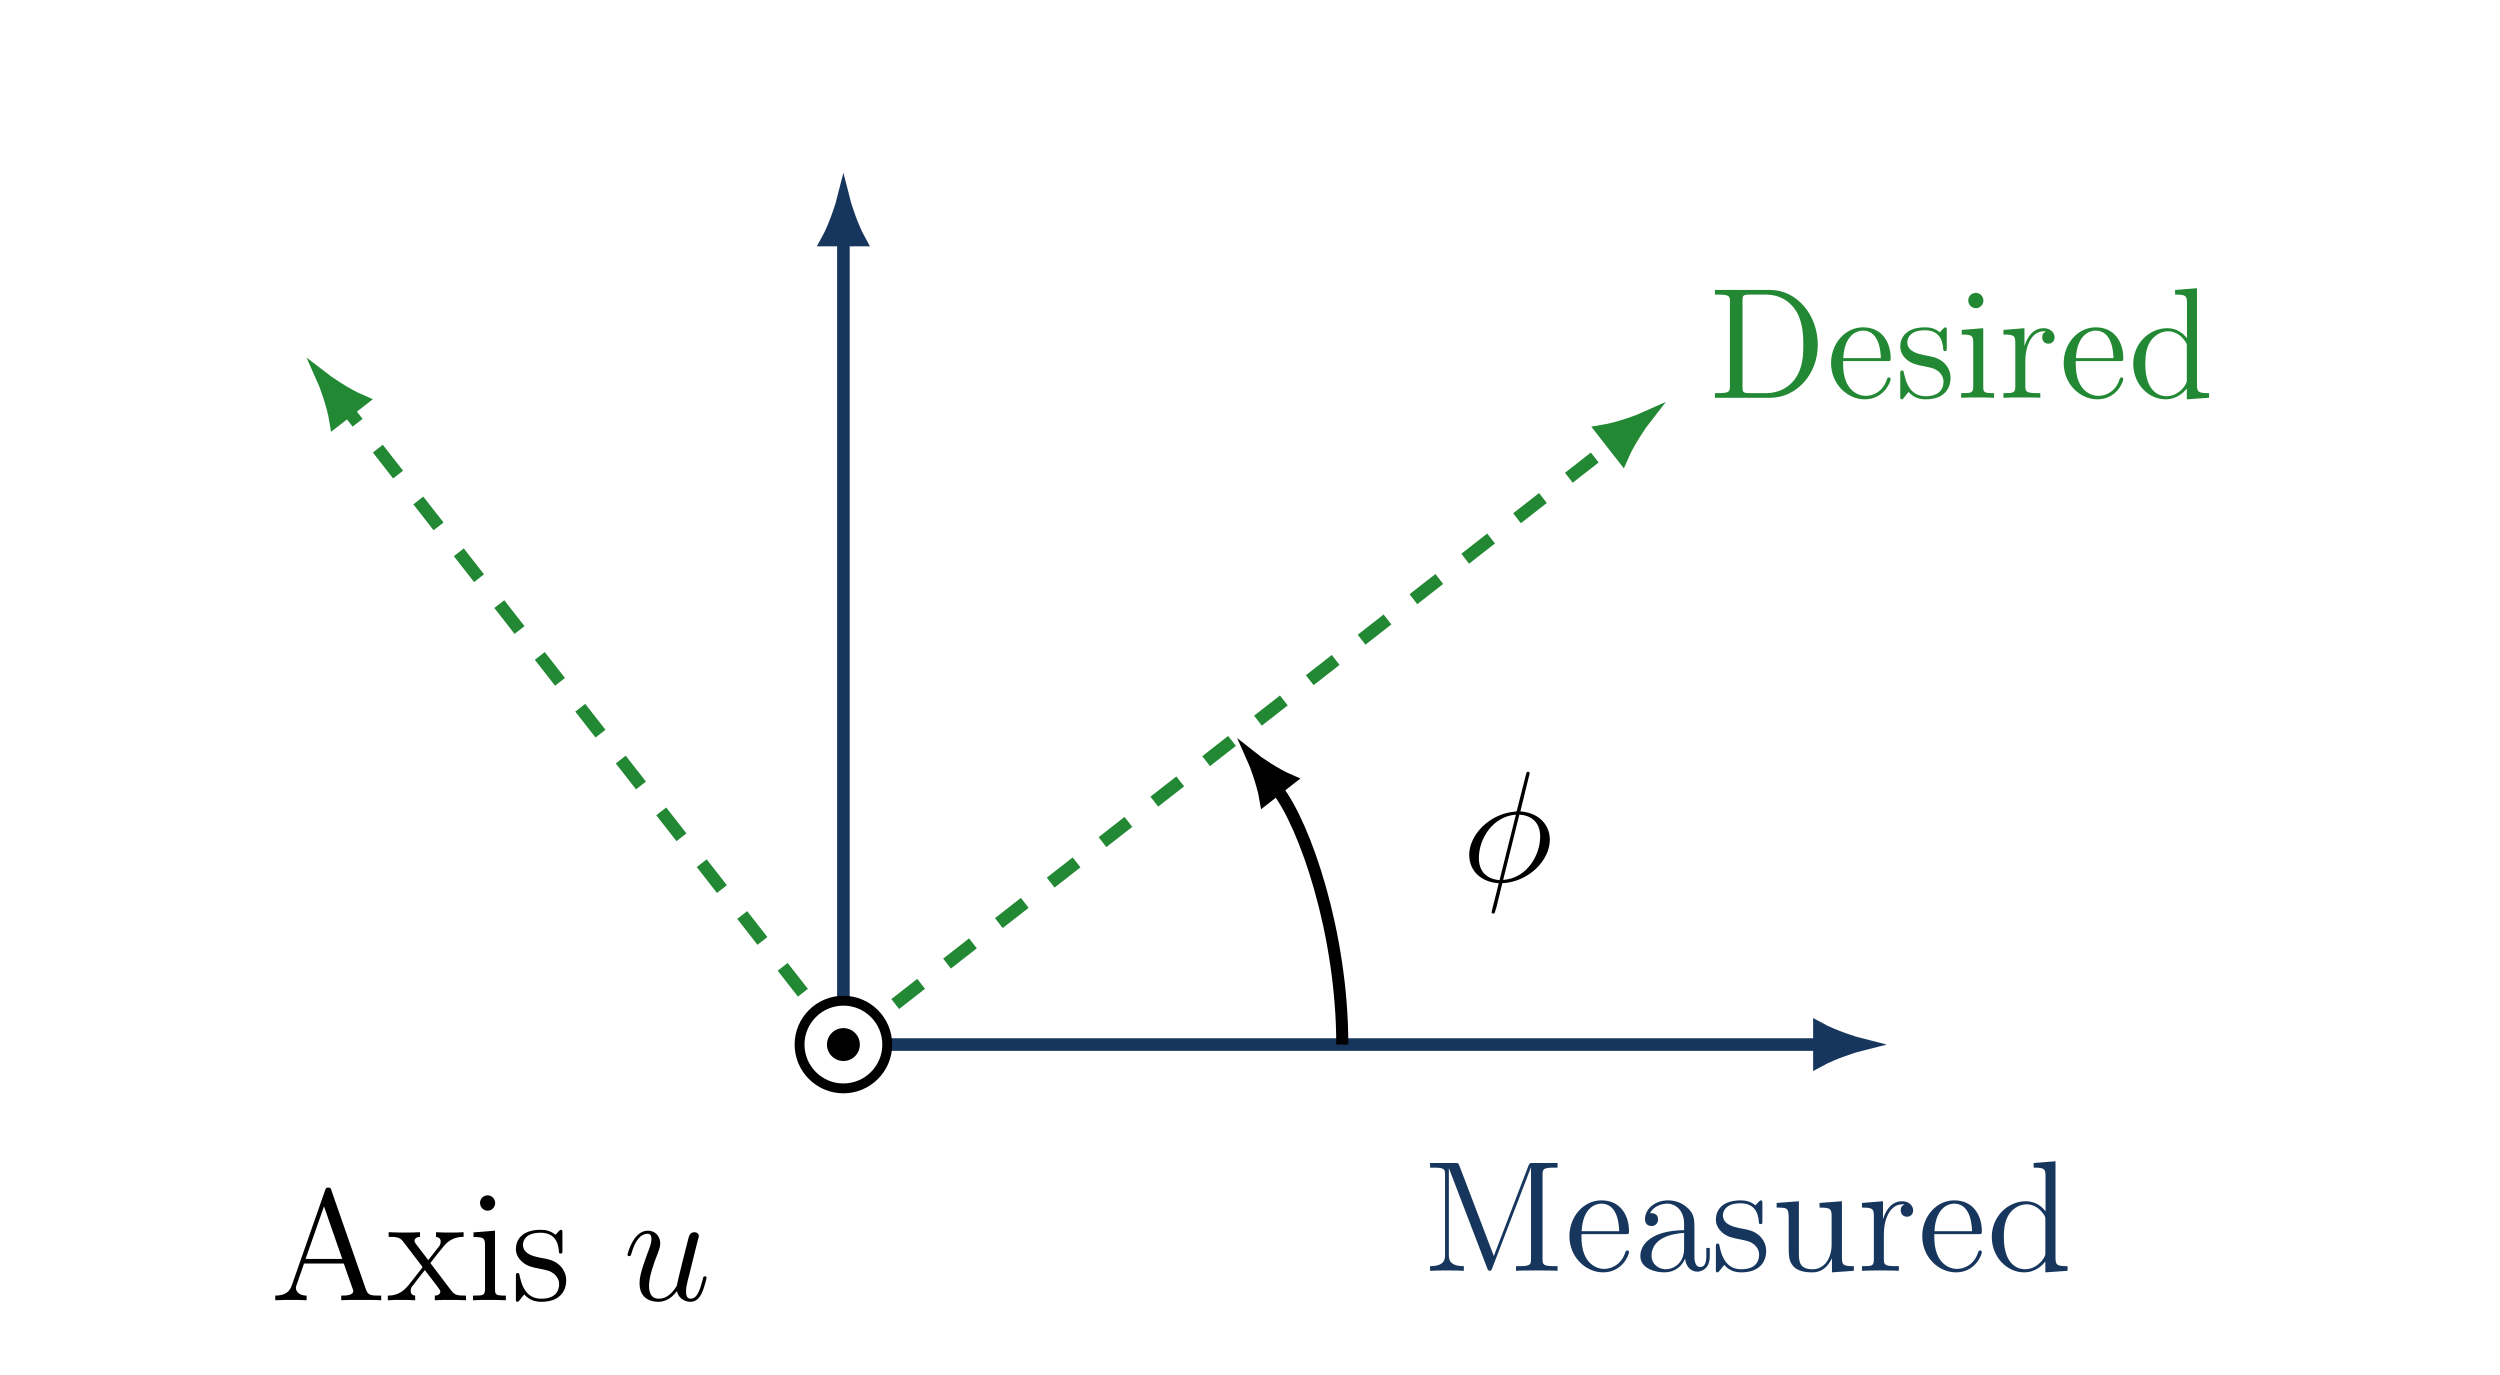
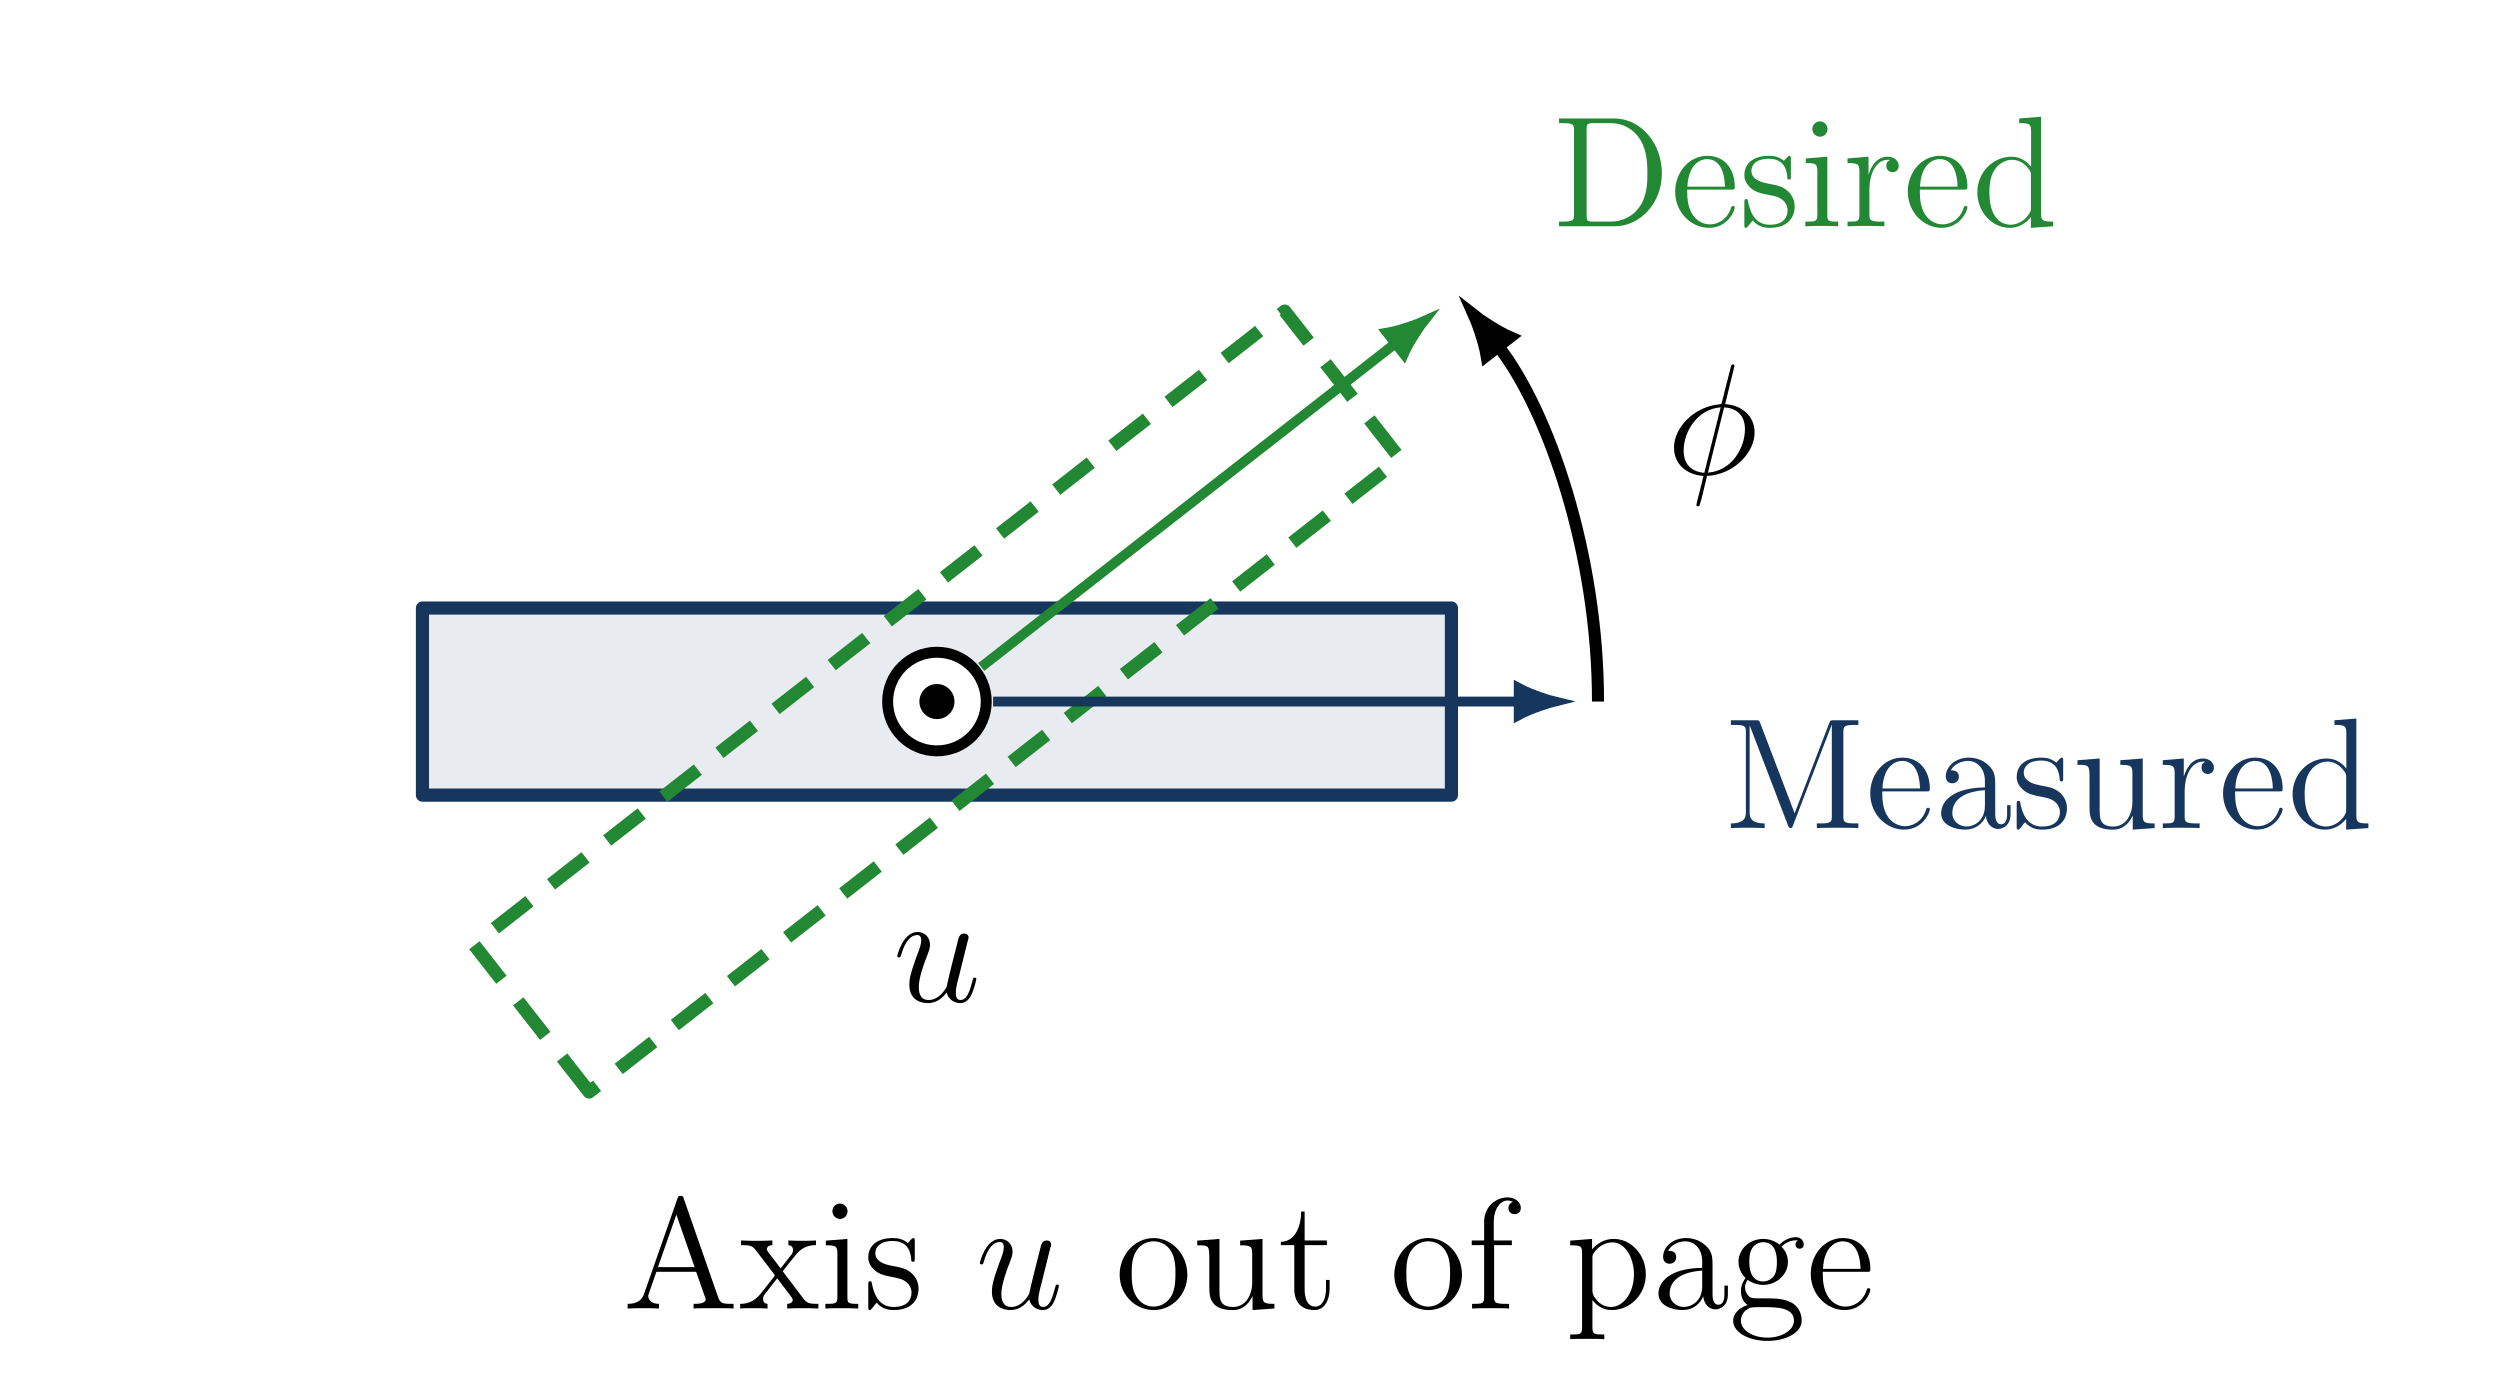
<svg xmlns="http://www.w3.org/2000/svg" xmlns:xlink="http://www.w3.org/1999/xlink" width="226.772" height="124.724" viewBox="0 0 226.772 124.724">
  <defs>
    <g>
      <g id="glyph-0-0">
        <path d="M 6.156 -9.797 C 6.156 -9.938 6.047 -9.938 6.016 -9.938 C 5.875 -9.938 5.875 -9.906 5.812 -9.656 L 5.031 -6.578 C 5 -6.391 4.984 -6.391 4.969 -6.375 C 4.953 -6.344 4.859 -6.328 4.828 -6.328 C 2.469 -6.125 0.672 -4.188 0.672 -2.406 C 0.672 -0.859 1.859 0.078 3.344 0.172 C 3.234 0.609 3.141 1.078 3.016 1.516 C 2.812 2.281 2.703 2.75 2.703 2.812 C 2.703 2.828 2.703 2.922 2.844 2.922 C 2.891 2.922 2.953 2.922 2.984 2.859 C 3 2.828 3.094 2.484 3.156 2.297 L 3.672 0.172 C 6.125 0.047 7.984 -1.953 7.984 -3.766 C 7.984 -5.203 6.906 -6.234 5.312 -6.344 Z M 5.219 -6.047 C 6.172 -6 7.109 -5.469 7.109 -4.062 C 7.109 -2.453 5.984 -0.297 3.75 -0.125 Z M 3.422 -0.109 C 2.719 -0.156 1.547 -0.531 1.547 -2.109 C 1.547 -3.906 2.844 -5.906 4.906 -6.047 Z M 3.422 -0.109 " />
      </g>
      <g id="glyph-0-1">
        <path d="M 4.875 -0.828 C 5.062 -0.031 5.75 0.141 6.094 0.141 C 6.562 0.141 6.906 -0.156 7.125 -0.641 C 7.375 -1.156 7.562 -2 7.562 -2.047 C 7.562 -2.125 7.5 -2.172 7.406 -2.172 C 7.281 -2.172 7.266 -2.109 7.219 -1.891 C 6.953 -0.906 6.703 -0.141 6.125 -0.141 C 5.703 -0.141 5.703 -0.609 5.703 -0.797 C 5.703 -1.125 5.734 -1.281 5.875 -1.875 C 5.984 -2.266 6.078 -2.641 6.172 -3.047 L 6.75 -5.375 C 6.859 -5.734 6.859 -5.766 6.859 -5.812 C 6.859 -6.031 6.688 -6.172 6.469 -6.172 C 6.047 -6.172 5.953 -5.812 5.875 -5.453 C 5.719 -4.891 4.953 -1.812 4.859 -1.312 C 4.844 -1.312 4.281 -0.141 3.234 -0.141 C 2.484 -0.141 2.344 -0.781 2.344 -1.312 C 2.344 -2.125 2.75 -3.281 3.125 -4.234 C 3.297 -4.688 3.359 -4.875 3.359 -5.172 C 3.359 -5.781 2.922 -6.312 2.234 -6.312 C 0.922 -6.312 0.391 -4.234 0.391 -4.125 C 0.391 -4.062 0.438 -4 0.547 -4 C 0.672 -4 0.688 -4.047 0.75 -4.25 C 1.094 -5.484 1.641 -6.031 2.188 -6.031 C 2.328 -6.031 2.562 -6.016 2.562 -5.547 C 2.562 -5.188 2.406 -4.766 2.188 -4.219 C 1.562 -2.516 1.484 -1.969 1.484 -1.547 C 1.484 -0.078 2.594 0.141 3.172 0.141 C 4.094 0.141 4.594 -0.484 4.875 -0.828 Z M 4.875 -0.828 " />
      </g>
      <g id="glyph-1-0">
+         <path d="M 0.594 -9.781 L 0.594 -9.359 L 0.891 -9.359 C 1.922 -9.359 1.953 -9.219 1.953 -8.688 L 1.953 -1.094 C 1.953 -0.562 1.922 -0.422 0.891 -0.422 L 0.594 -0.422 L 0.594 0 L 5.609 0 C 8 0 9.922 -2.141 9.922 -4.797 C 9.922 -7.562 7.984 -9.781 5.609 -9.781 Z M 3.75 -0.422 C 3.125 -0.422 3.094 -0.516 3.094 -0.984 L 3.094 -8.781 C 3.094 -9.266 3.125 -9.359 3.75 -9.359 L 5.25 -9.359 C 6.438 -9.359 7.391 -8.781 7.969 -7.844 C 8.609 -6.828 8.609 -5.375 8.609 -4.812 C 8.609 -4 8.609 -2.656 7.781 -1.609 C 7.312 -1 6.453 -0.422 5.25 -0.422 Z M 3.75 -0.422 " />
+       </g>
+       <g id="glyph-1-1">
+         <path d="M 5.484 -3.328 C 5.797 -3.328 5.828 -3.328 5.828 -3.594 C 5.828 -5.031 5.047 -6.391 3.328 -6.391 C 1.688 -6.391 0.422 -4.906 0.422 -3.141 C 0.422 -1.25 1.891 0.141 3.484 0.141 C 5.188 0.141 5.828 -1.406 5.828 -1.703 C 5.828 -1.797 5.75 -1.844 5.672 -1.844 C 5.547 -1.844 5.531 -1.781 5.5 -1.703 C 5.125 -0.5 4.172 -0.172 3.562 -0.172 C 2.969 -0.172 1.516 -0.578 1.516 -3.047 L 1.516 -3.328 Z M 1.531 -3.594 C 1.641 -5.844 2.906 -6.094 3.312 -6.094 C 4.844 -6.094 4.922 -4.078 4.938 -3.594 Z M 1.531 -3.594 " />
+       </g>
+       <g id="glyph-1-2">
+         <path d="M 4.688 -6.047 C 4.688 -6.312 4.688 -6.391 4.547 -6.391 C 4.438 -6.391 4.172 -6.062 4.062 -5.938 C 3.625 -6.297 3.172 -6.391 2.719 -6.391 C 0.984 -6.391 0.469 -5.438 0.469 -4.656 C 0.469 -4.5 0.469 -4 1.016 -3.5 C 1.469 -3.094 1.953 -2.984 2.625 -2.859 C 3.406 -2.703 3.594 -2.656 3.953 -2.375 C 4.203 -2.156 4.391 -1.844 4.391 -1.453 C 4.391 -0.828 4.031 -0.141 2.781 -0.141 C 1.828 -0.141 1.141 -0.688 0.828 -2.125 C 0.766 -2.375 0.766 -2.391 0.766 -2.406 C 0.734 -2.469 0.672 -2.469 0.625 -2.469 C 0.469 -2.469 0.469 -2.391 0.469 -2.125 L 0.469 -0.188 C 0.469 0.078 0.469 0.141 0.609 0.141 C 0.688 0.141 0.703 0.125 0.938 -0.172 C 1.016 -0.266 1.016 -0.297 1.234 -0.531 C 1.781 0.141 2.547 0.141 2.797 0.141 C 4.297 0.141 5.031 -0.688 5.031 -1.812 C 5.031 -2.594 4.562 -3.047 4.438 -3.172 C 3.922 -3.625 3.531 -3.703 2.594 -3.875 C 2.156 -3.969 1.109 -4.172 1.109 -5.031 C 1.109 -5.469 1.422 -6.125 2.703 -6.125 C 4.266 -6.125 4.344 -4.797 4.375 -4.344 C 4.391 -4.234 4.5 -4.234 4.531 -4.234 C 4.688 -4.234 4.688 -4.312 4.688 -4.562 Z M 4.688 -6.047 " />
+       </g>
+       <g id="glyph-1-3">
+         <path d="M 2.484 -8.812 C 2.484 -9.188 2.188 -9.516 1.797 -9.516 C 1.422 -9.516 1.109 -9.219 1.109 -8.828 C 1.109 -8.406 1.453 -8.125 1.797 -8.125 C 2.234 -8.125 2.484 -8.5 2.484 -8.812 Z M 0.516 -6.156 L 0.516 -5.734 C 1.438 -5.734 1.562 -5.656 1.562 -4.953 L 1.562 -1.062 C 1.562 -0.422 1.406 -0.422 0.469 -0.422 L 0.469 0 C 0.875 -0.031 1.562 -0.031 1.969 -0.031 C 2.125 -0.031 2.969 -0.031 3.453 0 L 3.453 -0.422 C 2.516 -0.422 2.469 -0.484 2.469 -1.047 L 2.469 -6.312 Z M 0.516 -6.156 " />
+       </g>
+       <g id="glyph-1-4">
+         <path d="M 2.391 -3.328 C 2.391 -4.719 2.969 -6.031 4.062 -6.031 C 4.172 -6.031 4.203 -6.031 4.266 -6.016 C 4.156 -5.953 3.922 -5.875 3.922 -5.484 C 3.922 -5.062 4.25 -4.906 4.484 -4.906 C 4.766 -4.906 5.047 -5.094 5.047 -5.484 C 5.047 -5.906 4.672 -6.312 4.047 -6.312 C 2.828 -6.312 2.422 -5 2.328 -4.719 L 2.312 -4.719 L 2.312 -6.312 L 0.406 -6.156 L 0.406 -5.734 C 1.375 -5.734 1.484 -5.641 1.484 -4.938 L 1.484 -1.062 C 1.484 -0.422 1.328 -0.422 0.406 -0.422 L 0.406 0 C 0.797 -0.031 1.594 -0.031 2.016 -0.031 C 2.406 -0.031 3.422 -0.031 3.75 0 L 3.75 -0.422 L 3.469 -0.422 C 2.422 -0.422 2.391 -0.578 2.391 -1.094 Z M 2.391 -3.328 " />
+       </g>
+       <g id="glyph-1-5">
+         <path d="M 4.297 -9.781 L 4.297 -9.359 C 5.266 -9.359 5.375 -9.266 5.375 -8.562 L 5.375 -5.391 C 5.078 -5.812 4.469 -6.312 3.594 -6.312 C 1.938 -6.312 0.5 -4.906 0.5 -3.078 C 0.5 -1.266 1.859 0.141 3.438 0.141 C 4.516 0.141 5.156 -0.578 5.359 -0.844 L 5.359 0.141 L 7.375 0 L 7.375 -0.422 C 6.391 -0.422 6.281 -0.516 6.281 -1.219 L 6.281 -9.938 Z M 5.359 -1.672 C 5.359 -1.422 5.359 -1.375 5.156 -1.062 C 4.812 -0.562 4.219 -0.141 3.5 -0.141 C 3.141 -0.141 1.594 -0.281 1.594 -3.062 C 1.594 -4.094 1.766 -4.672 2.078 -5.141 C 2.359 -5.578 2.938 -6.031 3.656 -6.031 C 4.531 -6.031 5.031 -5.375 5.188 -5.156 C 5.359 -4.906 5.359 -4.875 5.359 -4.625 Z M 5.359 -1.672 " />
+       </g>
+       <g id="glyph-1-6">
+         <path d="M 3.297 -9.5 C 3.188 -9.781 3.172 -9.781 2.844 -9.781 L 0.625 -9.781 L 0.625 -9.359 L 0.922 -9.359 C 1.953 -9.359 1.984 -9.219 1.984 -8.688 L 1.984 -1.469 C 1.984 -1.094 1.984 -0.422 0.625 -0.422 L 0.625 0 C 1 -0.031 1.766 -0.031 2.156 -0.031 C 2.562 -0.031 3.328 -0.031 3.688 0 L 3.688 -0.422 C 2.328 -0.422 2.328 -1.094 2.328 -1.469 L 2.328 -9.281 L 2.344 -9.281 L 5.797 -0.266 C 5.859 -0.109 5.891 0 6.047 0 C 6.172 0 6.203 -0.078 6.281 -0.281 L 9.766 -9.359 L 9.781 -9.359 L 9.781 -1.094 C 9.781 -0.562 9.734 -0.422 8.703 -0.422 L 8.422 -0.422 L 8.422 0 C 8.75 -0.031 9.891 -0.031 10.312 -0.031 C 10.719 -0.031 11.859 -0.031 12.188 0 L 12.188 -0.422 L 11.906 -0.422 C 10.875 -0.422 10.828 -0.562 10.828 -1.094 L 10.828 -8.688 C 10.828 -9.219 10.875 -9.359 11.906 -9.359 L 12.188 -9.359 L 12.188 -9.781 L 9.969 -9.781 C 9.656 -9.781 9.641 -9.766 9.531 -9.484 L 6.406 -1.344 Z M 3.297 -9.5 " />
+       </g>
+       <g id="glyph-1-7">
+         <path d="M 5.531 -3.828 C 5.531 -4.594 5.531 -5.172 4.891 -5.719 C 4.391 -6.188 3.75 -6.391 3.125 -6.391 C 1.953 -6.391 1.047 -5.609 1.047 -4.688 C 1.047 -4.266 1.312 -4.062 1.641 -4.062 C 1.984 -4.062 2.234 -4.312 2.234 -4.656 C 2.234 -5.234 1.719 -5.234 1.5 -5.234 C 1.828 -5.844 2.516 -6.094 3.094 -6.094 C 3.75 -6.094 4.594 -5.547 4.594 -4.266 L 4.594 -3.688 C 1.719 -3.656 0.625 -2.453 0.625 -1.344 C 0.625 -0.219 1.953 0.141 2.812 0.141 C 3.766 0.141 4.406 -0.422 4.688 -1.109 C 4.734 -0.438 5.188 0.078 5.797 0.078 C 6.094 0.078 6.922 -0.125 6.922 -1.281 L 6.922 -2.078 L 6.609 -2.078 L 6.609 -1.281 C 6.609 -0.453 6.266 -0.344 6.062 -0.344 C 5.531 -0.344 5.531 -1.109 5.531 -1.312 Z M 4.594 -2.016 C 4.594 -0.609 3.547 -0.141 2.938 -0.141 C 2.234 -0.141 1.641 -0.656 1.641 -1.344 C 1.641 -3.234 4.078 -3.406 4.594 -3.438 Z M 4.594 -2.016 " />
+       </g>
+       <g id="glyph-1-8">
+         <path d="M 4.344 -6.156 L 4.344 -5.734 C 5.328 -5.734 5.438 -5.641 5.438 -4.938 L 5.438 -2.375 C 5.438 -1.156 4.797 -0.141 3.719 -0.141 C 2.547 -0.141 2.469 -0.812 2.469 -1.578 L 2.469 -6.312 L 0.453 -6.156 L 0.453 -5.734 C 1.547 -5.734 1.547 -5.703 1.547 -4.422 L 1.547 -2.281 C 1.547 -1.391 1.547 -0.875 1.969 -0.406 C 2.312 -0.031 2.906 0.141 3.641 0.141 C 3.875 0.141 4.344 0.141 4.828 -0.266 C 5.234 -0.594 5.469 -1.141 5.469 -1.141 L 5.469 0.141 L 7.453 0 L 7.453 -0.422 C 6.484 -0.422 6.375 -0.516 6.375 -1.219 L 6.375 -6.312 Z M 4.344 -6.156 " />
+       </g>
+       <g id="glyph-1-9">
        <path d="M 5.531 -9.969 C 5.484 -10.141 5.453 -10.219 5.25 -10.219 C 5.047 -10.219 5.031 -10.172 4.953 -9.953 L 1.953 -1.391 C 1.766 -0.797 1.359 -0.422 0.438 -0.422 L 0.438 0 C 1.312 -0.031 1.344 -0.031 1.812 -0.031 C 2.219 -0.031 2.906 -0.031 3.281 0 L 3.281 -0.422 C 2.672 -0.422 2.312 -0.734 2.312 -1.125 C 2.312 -1.219 2.312 -1.25 2.391 -1.438 L 3.047 -3.328 L 6.656 -3.328 L 7.438 -1.094 C 7.516 -0.922 7.516 -0.891 7.516 -0.844 C 7.516 -0.422 6.781 -0.422 6.422 -0.422 L 6.422 0 C 6.75 -0.031 7.891 -0.031 8.281 -0.031 C 8.688 -0.031 9.719 -0.031 10.047 0 L 10.047 -0.422 C 9.109 -0.422 8.859 -0.422 8.656 -1 Z M 4.859 -8.516 L 6.516 -3.75 L 3.188 -3.75 Z M 4.859 -8.516 " />
      </g>
-       <g id="glyph-1-1">
+       <g id="glyph-1-10">
        <path d="M 4 -3.375 C 4.422 -3.922 5.031 -4.688 5.297 -5 C 5.875 -5.656 6.562 -5.75 7.016 -5.75 L 7.016 -6.172 C 6.391 -6.141 6.375 -6.141 5.812 -6.141 C 5.266 -6.141 5.234 -6.141 4.516 -6.172 L 4.516 -5.75 C 4.703 -5.719 4.938 -5.641 4.938 -5.312 C 4.938 -5.062 4.812 -4.906 4.719 -4.797 L 3.812 -3.641 L 2.688 -5.109 C 2.641 -5.172 2.562 -5.297 2.562 -5.391 C 2.562 -5.484 2.641 -5.734 3.062 -5.75 L 3.062 -6.172 C 2.703 -6.141 1.969 -6.141 1.594 -6.141 C 1.109 -6.141 1.094 -6.141 0.219 -6.172 L 0.219 -5.75 C 0.938 -5.75 1.219 -5.719 1.516 -5.344 L 3.188 -3.156 C 3.219 -3.125 3.281 -3.031 3.281 -2.984 C 3.281 -2.953 2.156 -1.547 2.016 -1.359 C 1.391 -0.594 0.766 -0.422 0.141 -0.422 L 0.141 0 C 0.688 -0.031 0.719 -0.031 1.328 -0.031 C 1.875 -0.031 1.906 -0.031 2.625 0 L 2.625 -0.422 C 2.281 -0.453 2.219 -0.672 2.219 -0.875 C 2.219 -1.109 2.312 -1.219 2.469 -1.406 C 2.672 -1.703 3.156 -2.297 3.5 -2.734 L 4.672 -1.203 C 4.906 -0.891 4.906 -0.859 4.906 -0.766 C 4.906 -0.656 4.797 -0.422 4.406 -0.422 L 4.406 0 C 4.781 -0.031 5.484 -0.031 5.875 -0.031 C 6.359 -0.031 6.391 -0.031 7.234 0 L 7.234 -0.422 C 6.484 -0.422 6.219 -0.438 5.875 -0.906 Z M 4 -3.375 " />
      </g>
-       <g id="glyph-1-2">
-         <path d="M 2.484 -8.812 C 2.484 -9.188 2.188 -9.516 1.797 -9.516 C 1.422 -9.516 1.109 -9.219 1.109 -8.828 C 1.109 -8.406 1.453 -8.125 1.797 -8.125 C 2.234 -8.125 2.484 -8.5 2.484 -8.812 Z M 0.516 -6.156 L 0.516 -5.734 C 1.438 -5.734 1.562 -5.656 1.562 -4.953 L 1.562 -1.062 C 1.562 -0.422 1.406 -0.422 0.469 -0.422 L 0.469 0 C 0.875 -0.031 1.562 -0.031 1.969 -0.031 C 2.125 -0.031 2.969 -0.031 3.453 0 L 3.453 -0.422 C 2.516 -0.422 2.469 -0.484 2.469 -1.047 L 2.469 -6.312 Z M 0.516 -6.156 " />
+       <g id="glyph-1-11">
+         <path d="M 6.562 -3.062 C 6.562 -4.906 5.172 -6.391 3.5 -6.391 C 1.797 -6.391 0.422 -4.859 0.422 -3.062 C 0.422 -1.234 1.859 0.141 3.5 0.141 C 5.188 0.141 6.562 -1.266 6.562 -3.062 Z M 3.5 -0.172 C 2.984 -0.172 2.328 -0.406 1.922 -1.109 C 1.531 -1.75 1.516 -2.594 1.516 -3.188 C 1.516 -3.734 1.516 -4.609 1.953 -5.25 C 2.359 -5.875 2.984 -6.094 3.5 -6.094 C 4.047 -6.094 4.656 -5.844 5.031 -5.281 C 5.484 -4.625 5.484 -3.719 5.484 -3.188 C 5.484 -2.688 5.484 -1.797 5.109 -1.125 C 4.703 -0.438 4.047 -0.172 3.5 -0.172 Z M 3.5 -0.172 " />
      </g>
-       <g id="glyph-1-3">
-         <path d="M 4.688 -6.047 C 4.688 -6.312 4.688 -6.391 4.547 -6.391 C 4.438 -6.391 4.172 -6.062 4.062 -5.938 C 3.625 -6.297 3.172 -6.391 2.719 -6.391 C 0.984 -6.391 0.469 -5.438 0.469 -4.656 C 0.469 -4.5 0.469 -4 1.016 -3.5 C 1.469 -3.094 1.953 -2.984 2.625 -2.859 C 3.406 -2.703 3.594 -2.656 3.953 -2.375 C 4.203 -2.156 4.391 -1.844 4.391 -1.453 C 4.391 -0.828 4.031 -0.141 2.781 -0.141 C 1.828 -0.141 1.141 -0.688 0.828 -2.125 C 0.766 -2.375 0.766 -2.391 0.766 -2.406 C 0.734 -2.469 0.672 -2.469 0.625 -2.469 C 0.469 -2.469 0.469 -2.391 0.469 -2.125 L 0.469 -0.188 C 0.469 0.078 0.469 0.141 0.609 0.141 C 0.688 0.141 0.703 0.125 0.938 -0.172 C 1.016 -0.266 1.016 -0.297 1.234 -0.531 C 1.781 0.141 2.547 0.141 2.797 0.141 C 4.297 0.141 5.031 -0.688 5.031 -1.812 C 5.031 -2.594 4.562 -3.047 4.438 -3.172 C 3.922 -3.625 3.531 -3.703 2.594 -3.875 C 2.156 -3.969 1.109 -4.172 1.109 -5.031 C 1.109 -5.469 1.422 -6.125 2.703 -6.125 C 4.266 -6.125 4.344 -4.797 4.375 -4.344 C 4.391 -4.234 4.5 -4.234 4.531 -4.234 C 4.688 -4.234 4.688 -4.312 4.688 -4.562 Z M 4.688 -6.047 " />
+       <g id="glyph-1-12">
+         <path d="M 2.406 -5.75 L 4.422 -5.75 L 4.422 -6.172 L 2.406 -6.172 L 2.406 -8.797 L 2.094 -8.797 C 2.078 -7.453 1.562 -6.078 0.25 -6.047 L 0.25 -5.75 L 1.469 -5.75 L 1.469 -1.781 C 1.469 -0.188 2.531 0.141 3.297 0.141 C 4.188 0.141 4.672 -0.75 4.672 -1.781 L 4.672 -2.594 L 4.344 -2.594 L 4.344 -1.797 C 4.344 -0.766 3.938 -0.172 3.375 -0.172 C 2.406 -0.172 2.406 -1.5 2.406 -1.75 Z M 2.406 -5.75 " />
      </g>
-       <g id="glyph-1-4">
-         <path d="M 3.297 -9.5 C 3.188 -9.781 3.172 -9.781 2.844 -9.781 L 0.625 -9.781 L 0.625 -9.359 L 0.922 -9.359 C 1.953 -9.359 1.984 -9.219 1.984 -8.688 L 1.984 -1.469 C 1.984 -1.094 1.984 -0.422 0.625 -0.422 L 0.625 0 C 1 -0.031 1.766 -0.031 2.156 -0.031 C 2.562 -0.031 3.328 -0.031 3.688 0 L 3.688 -0.422 C 2.328 -0.422 2.328 -1.094 2.328 -1.469 L 2.328 -9.281 L 2.344 -9.281 L 5.797 -0.266 C 5.859 -0.109 5.891 0 6.047 0 C 6.172 0 6.203 -0.078 6.281 -0.281 L 9.766 -9.359 L 9.781 -9.359 L 9.781 -1.094 C 9.781 -0.562 9.734 -0.422 8.703 -0.422 L 8.422 -0.422 L 8.422 0 C 8.75 -0.031 9.891 -0.031 10.312 -0.031 C 10.719 -0.031 11.859 -0.031 12.188 0 L 12.188 -0.422 L 11.906 -0.422 C 10.875 -0.422 10.828 -0.562 10.828 -1.094 L 10.828 -8.688 C 10.828 -9.219 10.875 -9.359 11.906 -9.359 L 12.188 -9.359 L 12.188 -9.781 L 9.969 -9.781 C 9.656 -9.781 9.641 -9.766 9.531 -9.484 L 6.406 -1.344 Z M 3.297 -9.5 " />
+       <g id="glyph-1-13">
+         <path d="M 2.469 -5.75 L 4.078 -5.75 L 4.078 -6.172 L 2.438 -6.172 L 2.438 -7.844 C 2.438 -9.125 3.094 -9.797 3.672 -9.797 C 3.797 -9.797 4 -9.766 4.172 -9.672 C 4.125 -9.656 3.766 -9.531 3.766 -9.109 C 3.766 -8.781 4 -8.562 4.328 -8.562 C 4.672 -8.562 4.891 -8.781 4.891 -9.125 C 4.891 -9.656 4.375 -10.078 3.688 -10.078 C 2.688 -10.078 1.562 -9.297 1.562 -7.844 L 1.562 -6.172 L 0.438 -6.172 L 0.438 -5.75 L 1.562 -5.75 L 1.562 -1.062 C 1.562 -0.422 1.406 -0.422 0.469 -0.422 L 0.469 0 C 0.875 -0.031 1.656 -0.031 2.094 -0.031 C 2.469 -0.031 3.5 -0.031 3.828 0 L 3.828 -0.422 L 3.531 -0.422 C 2.484 -0.422 2.469 -0.578 2.469 -1.094 Z M 2.469 -5.75 " />
      </g>
-       <g id="glyph-1-5">
-         <path d="M 5.484 -3.328 C 5.797 -3.328 5.828 -3.328 5.828 -3.594 C 5.828 -5.031 5.047 -6.391 3.328 -6.391 C 1.688 -6.391 0.422 -4.906 0.422 -3.141 C 0.422 -1.25 1.891 0.141 3.484 0.141 C 5.188 0.141 5.828 -1.406 5.828 -1.703 C 5.828 -1.797 5.75 -1.844 5.672 -1.844 C 5.547 -1.844 5.531 -1.781 5.5 -1.703 C 5.125 -0.5 4.172 -0.172 3.562 -0.172 C 2.969 -0.172 1.516 -0.578 1.516 -3.047 L 1.516 -3.328 Z M 1.531 -3.594 C 1.641 -5.844 2.906 -6.094 3.312 -6.094 C 4.844 -6.094 4.922 -4.078 4.938 -3.594 Z M 1.531 -3.594 " />
+       <g id="glyph-1-14">
+         <path d="M 3.5 2.359 C 2.594 2.359 2.422 2.359 2.422 1.719 L 2.422 -0.766 C 2.672 -0.422 3.266 0.141 4.172 0.141 C 5.828 0.141 7.266 -1.25 7.266 -3.094 C 7.266 -4.906 5.922 -6.312 4.359 -6.312 C 3.109 -6.312 2.438 -5.406 2.391 -5.359 L 2.391 -6.312 L 0.406 -6.156 L 0.406 -5.734 C 1.406 -5.734 1.484 -5.641 1.484 -5.016 L 1.484 1.719 C 1.484 2.359 1.328 2.359 0.406 2.359 L 0.406 2.781 C 0.766 2.75 1.547 2.75 1.953 2.75 C 2.359 2.75 3.141 2.75 3.5 2.781 Z M 2.422 -4.562 C 2.422 -4.844 2.422 -4.859 2.578 -5.078 C 3 -5.719 3.703 -6 4.25 -6 C 5.328 -6 6.188 -4.688 6.188 -3.094 C 6.188 -1.391 5.203 -0.141 4.109 -0.141 C 3.656 -0.141 3.25 -0.328 2.969 -0.594 C 2.641 -0.938 2.422 -1.219 2.422 -1.625 Z M 2.422 -4.562 " />
      </g>
-       <g id="glyph-1-6">
-         <path d="M 5.531 -3.828 C 5.531 -4.594 5.531 -5.172 4.891 -5.719 C 4.391 -6.188 3.75 -6.391 3.125 -6.391 C 1.953 -6.391 1.047 -5.609 1.047 -4.688 C 1.047 -4.266 1.312 -4.062 1.641 -4.062 C 1.984 -4.062 2.234 -4.312 2.234 -4.656 C 2.234 -5.234 1.719 -5.234 1.5 -5.234 C 1.828 -5.844 2.516 -6.094 3.094 -6.094 C 3.75 -6.094 4.594 -5.547 4.594 -4.266 L 4.594 -3.688 C 1.719 -3.656 0.625 -2.453 0.625 -1.344 C 0.625 -0.219 1.953 0.141 2.812 0.141 C 3.766 0.141 4.406 -0.422 4.688 -1.109 C 4.734 -0.438 5.188 0.078 5.797 0.078 C 6.094 0.078 6.922 -0.125 6.922 -1.281 L 6.922 -2.078 L 6.609 -2.078 L 6.609 -1.281 C 6.609 -0.453 6.266 -0.344 6.062 -0.344 C 5.531 -0.344 5.531 -1.109 5.531 -1.312 Z M 4.594 -2.016 C 4.594 -0.609 3.547 -0.141 2.938 -0.141 C 2.234 -0.141 1.641 -0.656 1.641 -1.344 C 1.641 -3.234 4.078 -3.406 4.594 -3.438 Z M 4.594 -2.016 " />
-       </g>
-       <g id="glyph-1-7">
-         <path d="M 4.344 -6.156 L 4.344 -5.734 C 5.328 -5.734 5.438 -5.641 5.438 -4.938 L 5.438 -2.375 C 5.438 -1.156 4.797 -0.141 3.719 -0.141 C 2.547 -0.141 2.469 -0.812 2.469 -1.578 L 2.469 -6.312 L 0.453 -6.156 L 0.453 -5.734 C 1.547 -5.734 1.547 -5.703 1.547 -4.422 L 1.547 -2.281 C 1.547 -1.391 1.547 -0.875 1.969 -0.406 C 2.312 -0.031 2.906 0.141 3.641 0.141 C 3.875 0.141 4.344 0.141 4.828 -0.266 C 5.234 -0.594 5.469 -1.141 5.469 -1.141 L 5.469 0.141 L 7.453 0 L 7.453 -0.422 C 6.484 -0.422 6.375 -0.516 6.375 -1.219 L 6.375 -6.312 Z M 4.344 -6.156 " />
-       </g>
-       <g id="glyph-1-8">
-         <path d="M 2.391 -3.328 C 2.391 -4.719 2.969 -6.031 4.062 -6.031 C 4.172 -6.031 4.203 -6.031 4.266 -6.016 C 4.156 -5.953 3.922 -5.875 3.922 -5.484 C 3.922 -5.062 4.25 -4.906 4.484 -4.906 C 4.766 -4.906 5.047 -5.094 5.047 -5.484 C 5.047 -5.906 4.672 -6.312 4.047 -6.312 C 2.828 -6.312 2.422 -5 2.328 -4.719 L 2.312 -4.719 L 2.312 -6.312 L 0.406 -6.156 L 0.406 -5.734 C 1.375 -5.734 1.484 -5.641 1.484 -4.938 L 1.484 -1.062 C 1.484 -0.422 1.328 -0.422 0.406 -0.422 L 0.406 0 C 0.797 -0.031 1.594 -0.031 2.016 -0.031 C 2.406 -0.031 3.422 -0.031 3.75 0 L 3.75 -0.422 L 3.469 -0.422 C 2.422 -0.422 2.391 -0.578 2.391 -1.094 Z M 2.391 -3.328 " />
-       </g>
-       <g id="glyph-1-9">
-         <path d="M 4.297 -9.781 L 4.297 -9.359 C 5.266 -9.359 5.375 -9.266 5.375 -8.562 L 5.375 -5.391 C 5.078 -5.812 4.469 -6.312 3.594 -6.312 C 1.938 -6.312 0.5 -4.906 0.5 -3.078 C 0.5 -1.266 1.859 0.141 3.438 0.141 C 4.516 0.141 5.156 -0.578 5.359 -0.844 L 5.359 0.141 L 7.375 0 L 7.375 -0.422 C 6.391 -0.422 6.281 -0.516 6.281 -1.219 L 6.281 -9.938 Z M 5.359 -1.672 C 5.359 -1.422 5.359 -1.375 5.156 -1.062 C 4.812 -0.562 4.219 -0.141 3.5 -0.141 C 3.141 -0.141 1.594 -0.281 1.594 -3.062 C 1.594 -4.094 1.766 -4.672 2.078 -5.141 C 2.359 -5.578 2.938 -6.031 3.656 -6.031 C 4.531 -6.031 5.031 -5.375 5.188 -5.156 C 5.359 -4.906 5.359 -4.875 5.359 -4.625 Z M 5.359 -1.672 " />
-       </g>
-       <g id="glyph-1-10">
-         <path d="M 0.594 -9.781 L 0.594 -9.359 L 0.891 -9.359 C 1.922 -9.359 1.953 -9.219 1.953 -8.688 L 1.953 -1.094 C 1.953 -0.562 1.922 -0.422 0.891 -0.422 L 0.594 -0.422 L 0.594 0 L 5.609 0 C 8 0 9.922 -2.141 9.922 -4.797 C 9.922 -7.562 7.984 -9.781 5.609 -9.781 Z M 3.75 -0.422 C 3.125 -0.422 3.094 -0.516 3.094 -0.984 L 3.094 -8.781 C 3.094 -9.266 3.125 -9.359 3.75 -9.359 L 5.25 -9.359 C 6.438 -9.359 7.391 -8.781 7.969 -7.844 C 8.609 -6.828 8.609 -5.375 8.609 -4.812 C 8.609 -4 8.609 -2.656 7.781 -1.609 C 7.312 -1 6.453 -0.422 5.25 -0.422 Z M 3.75 -0.422 " />
+       <g id="glyph-1-15">
+         <path d="M 1.703 -2.594 C 2.375 -2.141 2.953 -2.141 3.109 -2.141 C 4.391 -2.141 5.359 -3.125 5.359 -4.219 C 5.359 -4.609 5.234 -5.156 4.781 -5.609 C 5.344 -6.188 6.016 -6.188 6.078 -6.188 C 6.141 -6.188 6.219 -6.188 6.266 -6.156 C 6.125 -6.094 6.047 -5.953 6.047 -5.797 C 6.047 -5.594 6.203 -5.422 6.422 -5.422 C 6.547 -5.422 6.797 -5.5 6.797 -5.812 C 6.797 -6.062 6.594 -6.469 6.094 -6.469 C 5.359 -6.469 4.797 -6.016 4.594 -5.797 C 4.172 -6.125 3.656 -6.312 3.125 -6.312 C 1.828 -6.312 0.875 -5.344 0.875 -4.234 C 0.875 -3.422 1.375 -2.891 1.516 -2.766 C 1.344 -2.547 1.094 -2.125 1.094 -1.578 C 1.094 -0.75 1.594 -0.391 1.703 -0.312 C 1.047 -0.125 0.391 0.391 0.391 1.125 C 0.391 2.125 1.734 2.938 3.5 2.938 C 5.203 2.938 6.609 2.172 6.609 1.109 C 6.609 0.75 6.516 -0.094 5.656 -0.547 C 4.922 -0.922 4.203 -0.922 2.984 -0.922 C 2.109 -0.922 2 -0.922 1.75 -1.188 C 1.609 -1.328 1.469 -1.609 1.469 -1.906 C 1.469 -2.141 1.562 -2.391 1.703 -2.594 Z M 3.125 -2.453 C 1.859 -2.453 1.859 -3.891 1.859 -4.219 C 1.859 -4.484 1.859 -5.062 2.109 -5.453 C 2.375 -5.875 2.812 -6.016 3.109 -6.016 C 4.359 -6.016 4.359 -4.562 4.359 -4.234 C 4.359 -3.984 4.359 -3.391 4.125 -3 C 3.844 -2.594 3.422 -2.453 3.125 -2.453 Z M 3.5 2.641 C 2.125 2.641 1.094 1.938 1.094 1.109 C 1.094 1 1.109 0.438 1.656 0.078 C 1.969 -0.125 2.109 -0.125 3.109 -0.125 C 4.297 -0.125 5.906 -0.125 5.906 1.109 C 5.906 1.953 4.828 2.641 3.5 2.641 Z M 3.5 2.641 " />
      </g>
    </g>
  </defs>
-   <path fill="none" stroke-width="1.146" stroke-linecap="butt" stroke-linejoin="miter" stroke="rgb(9.021%, 21.175%, 36.472%)" stroke-opacity="1" stroke-miterlimit="10" d="M 76.536 29.764 L 165.267 29.764 " transform="matrix(0.997792, 0, 0, -0.997792, 0.136608, 124.4486)" />
-   <path fill-rule="nonzero" fill="rgb(9.021%, 21.175%, 36.472%)" fill-opacity="1" stroke-width="1.146" stroke-linecap="butt" stroke-linejoin="miter" stroke="rgb(9.021%, 21.175%, 36.472%)" stroke-opacity="1" stroke-miterlimit="10" d="M 3.738 0 C 3.28 0.114 1.26 0.748 -0.001 1.441 L -0.001 -1.441 C 1.26 -0.748 3.28 -0.113 3.738 0 Z M 3.738 0 " transform="matrix(0.997792, 0, 0, -0.997792, 165.0396, 94.75011)" />
-   <path fill="none" stroke-width="1.146" stroke-linecap="butt" stroke-linejoin="miter" stroke="rgb(9.021%, 21.175%, 36.472%)" stroke-opacity="1" stroke-miterlimit="10" d="M 76.536 29.764 L 76.536 102.906 " transform="matrix(0.997792, 0, 0, -0.997792, 0.136608, 124.4486)" />
-   <path fill-rule="nonzero" fill="rgb(9.021%, 21.175%, 36.472%)" fill-opacity="1" stroke-width="1.146" stroke-linecap="butt" stroke-linejoin="miter" stroke="rgb(9.021%, 21.175%, 36.472%)" stroke-opacity="1" stroke-miterlimit="10" d="M 3.736 -0 C 3.278 0.114 1.262 0.748 0.001 1.441 L 0.001 -1.441 C 1.262 -0.748 3.278 -0.114 3.736 -0 Z M 3.736 -0 " transform="matrix(0, -0.997792, -0.997792, 0, 76.50391, 21.77082)" />
-   <path fill="none" stroke-width="1.146" stroke-linecap="butt" stroke-linejoin="miter" stroke="rgb(13.332%, 53.333%, 20%)" stroke-opacity="1" stroke-dasharray="2.989 2.989" stroke-miterlimit="10" d="M 76.536 29.764 L 146.456 84.393 " transform="matrix(0.997792, 0, 0, -0.997792, 0.136608, 124.4486)" />
-   <path fill-rule="nonzero" fill="rgb(13.332%, 53.333%, 20%)" fill-opacity="1" stroke-width="1.146" stroke-linecap="butt" stroke-linejoin="miter" stroke="rgb(13.332%, 53.333%, 20%)" stroke-opacity="1" stroke-miterlimit="10" d="M 3.739 -0 C 3.279 0.111 1.263 0.747 0.001 1.44 L 0 -1.441 C 1.262 -0.748 3.279 -0.113 3.739 -0 Z M 3.739 -0 " transform="matrix(0.78624, -0.614301, -0.614301, -0.78624, 146.2709, 40.24211)" />
-   <path fill="none" stroke-width="1.146" stroke-linecap="butt" stroke-linejoin="miter" stroke="rgb(13.332%, 53.333%, 20%)" stroke-opacity="1" stroke-dasharray="2.989 2.989" stroke-miterlimit="10" d="M 76.536 29.764 L 31.507 87.399 " transform="matrix(0.997792, 0, 0, -0.997792, 0.136608, 124.4486)" />
-   <path fill-rule="nonzero" fill="rgb(13.332%, 53.333%, 20%)" fill-opacity="1" stroke-width="1.146" stroke-linecap="butt" stroke-linejoin="miter" stroke="rgb(13.332%, 53.333%, 20%)" stroke-opacity="1" stroke-miterlimit="10" d="M 3.736 0.001 C 3.277 0.112 1.26 0.748 0.001 1.439 L 0.001 -1.442 C 1.263 -0.749 3.279 -0.114 3.736 0.001 Z M 3.736 0.001 " transform="matrix(-0.614291, -0.78626, -0.78626, 0.614291, 31.57348, 37.24189)" />
-   <path fill="none" stroke-width="1.096" stroke-linecap="butt" stroke-linejoin="miter" stroke="rgb(0%, 0%, 0%)" stroke-opacity="1" stroke-miterlimit="10" d="M 121.89 29.764 C 121.89 39.884 118.504 49.715 115.951 52.984 " transform="matrix(0.997792, 0, 0, -0.997792, 0.136608, 124.4486)" />
-   <path fill-rule="nonzero" fill="rgb(0%, 0%, 0%)" fill-opacity="1" stroke-width="1.096" stroke-linecap="butt" stroke-linejoin="miter" stroke="rgb(0%, 0%, 0%)" stroke-opacity="1" stroke-miterlimit="10" d="M 3.545 -0 C 3.11 0.106 1.196 0.702 0.001 1.347 L 0.001 -1.35 C 1.195 -0.699 3.111 -0.103 3.545 -0 Z M 3.545 -0 " transform="matrix(-0.614271, -0.78627, -0.78627, 0.614271, 115.8335, 71.58385)" />
+   <path fill-rule="nonzero" fill="rgb(90.903%, 92.116%, 93.648%)" fill-opacity="1" stroke-width="1.196" stroke-linecap="butt" stroke-linejoin="round" stroke="rgb(9.021%, 21.175%, 36.472%)" stroke-opacity="1" stroke-miterlimit="10" d="M 38.268 52.439 L 38.268 69.45 L 131.811 69.45 L 131.811 52.439 Z M 38.268 52.439 " transform="matrix(0.997792, 0, 0, -0.997792, 0.136608, 124.4486)" />
+   <path fill="none" stroke-width="1.196" stroke-linecap="butt" stroke-linejoin="round" stroke="rgb(13.332%, 53.333%, 20%)" stroke-opacity="1" stroke-dasharray="3.985 2.491" stroke-miterlimit="10" d="M 53.419 25.45 L 42.946 38.851 L 116.66 96.443 L 127.132 83.038 Z M 53.419 25.45 " transform="matrix(0.997792, 0, 0, -0.997792, 0.136608, 124.4486)" />
+   <path fill="none" stroke-width="0.897" stroke-linecap="butt" stroke-linejoin="miter" stroke="rgb(13.332%, 53.333%, 20%)" stroke-opacity="1" stroke-miterlimit="10" d="M 89.06 64.086 L 126.717 93.507 " transform="matrix(0.997792, 0, 0, -0.997792, 0.136608, 124.4486)" />
+   <path fill-rule="nonzero" fill="rgb(13.332%, 53.333%, 20%)" fill-opacity="1" stroke-width="0.897" stroke-linecap="butt" stroke-linejoin="miter" stroke="rgb(13.332%, 53.333%, 20%)" stroke-opacity="1" stroke-miterlimit="10" d="M 3.248 -0 C 2.851 0.096 1.094 0.639 0.001 1.23 L 0.002 -1.23 C 1.095 -0.638 2.85 -0.097 3.248 -0 Z M 3.248 -0 " transform="matrix(0.78626, -0.614291, -0.614291, -0.78626, 126.5752, 31.1472)" />
+   <path fill="none" stroke-width="0.897" stroke-linecap="butt" stroke-linejoin="miter" stroke="rgb(9.021%, 21.175%, 36.472%)" stroke-opacity="1" stroke-miterlimit="10" d="M 90.144 60.946 L 137.93 60.946 " transform="matrix(0.997792, 0, 0, -0.997792, 0.136608, 124.4486)" />
+   <path fill-rule="nonzero" fill="rgb(9.021%, 21.175%, 36.472%)" fill-opacity="1" stroke-width="0.897" stroke-linecap="butt" stroke-linejoin="miter" stroke="rgb(9.021%, 21.175%, 36.472%)" stroke-opacity="1" stroke-miterlimit="10" d="M 3.249 0.001 C 2.849 0.095 1.095 0.639 -0.001 1.23 L -0.001 -1.228 C 1.095 -0.637 2.849 -0.097 3.249 0.001 Z M 3.249 0.001 " transform="matrix(0.997792, 0, 0, -0.997792, 137.7625, 63.63773)" />
+   <path fill="none" stroke-width="1.096" stroke-linecap="butt" stroke-linejoin="miter" stroke="rgb(0%, 0%, 0%)" stroke-opacity="1" stroke-miterlimit="10" d="M 145.137 60.946 C 145.137 74.351 140.651 87.38 136.074 93.237 " transform="matrix(0.997792, 0, 0, -0.997792, 0.136608, 124.4486)" />
+   <path fill-rule="nonzero" fill="rgb(0%, 0%, 0%)" fill-opacity="1" stroke-width="1.096" stroke-linecap="butt" stroke-linejoin="miter" stroke="rgb(0%, 0%, 0%)" stroke-opacity="1" stroke-miterlimit="10" d="M 3.546 0 C 3.111 0.106 1.197 0.702 -0.001 1.35 L -0.001 -1.347 C 1.196 -0.698 3.11 -0.106 3.546 0 Z M 3.546 0 " transform="matrix(-0.614271, -0.78627, -0.78627, 0.614271, 135.9085, 31.41664)" />
  <g fill="rgb(0%, 0%, 0%)" fill-opacity="1">
-     <use xlink:href="#glyph-0-0" x="132.599" y="79.945" />
+     <use xlink:href="#glyph-0-0" x="151.174" y="42.999" />
  </g>
-   <path fill-rule="nonzero" fill="rgb(100%, 100%, 100%)" fill-opacity="1" stroke-width="0.897" stroke-linecap="butt" stroke-linejoin="miter" stroke="rgb(0%, 0%, 0%)" stroke-opacity="1" stroke-miterlimit="10" d="M 80.522 29.764 C 80.522 31.965 78.736 33.75 76.536 33.75 C 74.336 33.75 72.551 31.965 72.551 29.764 C 72.551 27.564 74.336 25.779 76.536 25.779 C 78.736 25.779 80.522 27.564 80.522 29.764 Z M 80.522 29.764 " transform="matrix(0.997792, 0, 0, -0.997792, 0.136608, 124.4486)" />
-   <path fill-rule="nonzero" fill="rgb(0%, 0%, 0%)" fill-opacity="1" d="M 77.996 94.75 C 77.996 93.926 77.328 93.258 76.504 93.258 C 75.68 93.258 75.012 93.926 75.012 94.75 C 75.012 95.574 75.68 96.242 76.504 96.242 C 77.328 96.242 77.996 95.574 77.996 94.75 Z M 77.996 94.75 " />
-   <g fill="rgb(0%, 0%, 0%)" fill-opacity="1">
-     <use xlink:href="#glyph-1-0" x="24.53" y="117.944" />
-     <use xlink:href="#glyph-1-1" x="35.036" y="117.944" />
-     <use xlink:href="#glyph-1-2" x="42.434" y="117.944" />
-     <use xlink:href="#glyph-1-3" x="46.328" y="117.944" />
+   <path fill-rule="nonzero" fill="rgb(100%, 100%, 100%)" fill-opacity="1" stroke-width="0.996" stroke-linecap="butt" stroke-linejoin="miter" stroke="rgb(0%, 0%, 0%)" stroke-opacity="1" stroke-miterlimit="10" d="M 89.522 60.946 C 89.522 63.421 87.518 65.429 85.039 65.429 C 82.565 65.429 80.557 63.421 80.557 60.946 C 80.557 58.468 82.565 56.464 85.039 56.464 C 87.518 56.464 89.522 58.468 89.522 60.946 Z M 89.522 60.946 " transform="matrix(0.997792, 0, 0, -0.997792, 0.136608, 124.4486)" />
+   <path fill-rule="nonzero" fill="rgb(0%, 0%, 0%)" fill-opacity="1" d="M 86.578 63.637 C 86.578 62.758 85.867 62.047 84.988 62.047 C 84.109 62.047 83.398 62.758 83.398 63.637 C 83.398 64.516 84.109 65.227 84.988 65.227 C 85.867 65.227 86.578 64.516 86.578 63.637 Z M 86.578 63.637 " />
+   <g fill="rgb(13.332%, 53.333%, 20%)" fill-opacity="1">
+     <use xlink:href="#glyph-1-0" x="140.825" y="20.526" />
+     <use xlink:href="#glyph-1-1" x="151.53" y="20.526" />
+     <use xlink:href="#glyph-1-2" x="157.759" y="20.526" />
+     <use xlink:href="#glyph-1-3" x="163.288" y="20.526" />
+     <use xlink:href="#glyph-1-4" x="167.181" y="20.526" />
+     <use xlink:href="#glyph-1-1" x="172.632" y="20.526" />
+     <use xlink:href="#glyph-1-5" x="178.862" y="20.526" />
+   </g>
+   <g fill="rgb(9.021%, 21.175%, 36.472%)" fill-opacity="1">
+     <use xlink:href="#glyph-1-6" x="156.381" y="75.114" />
+     <use xlink:href="#glyph-1-1" x="169.224" y="75.114" />
+     <use xlink:href="#glyph-1-7" x="175.454" y="75.114" />
+     <use xlink:href="#glyph-1-2" x="182.462" y="75.114" />
+     <use xlink:href="#glyph-1-8" x="187.99" y="75.114" />
+     <use xlink:href="#glyph-1-4" x="195.777" y="75.114" />
+     <use xlink:href="#glyph-1-1" x="201.228" y="75.114" />
+     <use xlink:href="#glyph-1-5" x="207.458" y="75.114" />
  </g>
  <g fill="rgb(0%, 0%, 0%)" fill-opacity="1">
-     <use xlink:href="#glyph-0-1" x="56.529" y="117.944" />
+     <use xlink:href="#glyph-0-1" x="81" y="90.85" />
  </g>
-   <g fill="rgb(9.021%, 21.175%, 36.472%)" fill-opacity="1">
-     <use xlink:href="#glyph-1-4" x="129.095" y="115.274" />
-     <use xlink:href="#glyph-1-5" x="141.938" y="115.274" />
-     <use xlink:href="#glyph-1-6" x="148.168" y="115.274" />
-     <use xlink:href="#glyph-1-3" x="155.176" y="115.274" />
-     <use xlink:href="#glyph-1-7" x="160.705" y="115.274" />
-     <use xlink:href="#glyph-1-8" x="168.492" y="115.274" />
-     <use xlink:href="#glyph-1-5" x="173.943" y="115.274" />
-     <use xlink:href="#glyph-1-9" x="180.172" y="115.274" />
+   <g fill="rgb(0%, 0%, 0%)" fill-opacity="1">
+     <use xlink:href="#glyph-1-9" x="56.492" y="118.693" />
+     <use xlink:href="#glyph-1-10" x="66.999" y="118.693" />
+     <use xlink:href="#glyph-1-3" x="74.397" y="118.693" />
+     <use xlink:href="#glyph-1-2" x="78.29" y="118.693" />
  </g>
-   <g fill="rgb(13.332%, 53.333%, 20%)" fill-opacity="1">
-     <use xlink:href="#glyph-1-10" x="154.967" y="36.082" />
-     <use xlink:href="#glyph-1-5" x="165.671" y="36.082" />
-     <use xlink:href="#glyph-1-3" x="171.901" y="36.082" />
-     <use xlink:href="#glyph-1-2" x="177.429" y="36.082" />
-     <use xlink:href="#glyph-1-8" x="181.323" y="36.082" />
-     <use xlink:href="#glyph-1-5" x="186.774" y="36.082" />
-     <use xlink:href="#glyph-1-9" x="193.004" y="36.082" />
+   <g fill="rgb(0%, 0%, 0%)" fill-opacity="1">
+     <use xlink:href="#glyph-0-1" x="88.49" y="118.693" />
+   </g>
+   <g fill="rgb(0%, 0%, 0%)" fill-opacity="1">
+     <use xlink:href="#glyph-1-11" x="101.14" y="118.693" />
+     <use xlink:href="#glyph-1-8" x="108.148" y="118.693" />
+     <use xlink:href="#glyph-1-12" x="115.936" y="118.693" />
+   </g>
+   <g fill="rgb(0%, 0%, 0%)" fill-opacity="1">
+     <use xlink:href="#glyph-1-11" x="126.053" y="118.693" />
+     <use xlink:href="#glyph-1-13" x="133.061" y="118.693" />
+   </g>
+   <g fill="rgb(0%, 0%, 0%)" fill-opacity="1">
+     <use xlink:href="#glyph-1-14" x="142.025" y="118.693" />
+     <use xlink:href="#glyph-1-7" x="149.812" y="118.693" />
+     <use xlink:href="#glyph-1-15" x="156.821" y="118.693" />
+     <use xlink:href="#glyph-1-1" x="163.829" y="118.693" />
  </g>
</svg>
